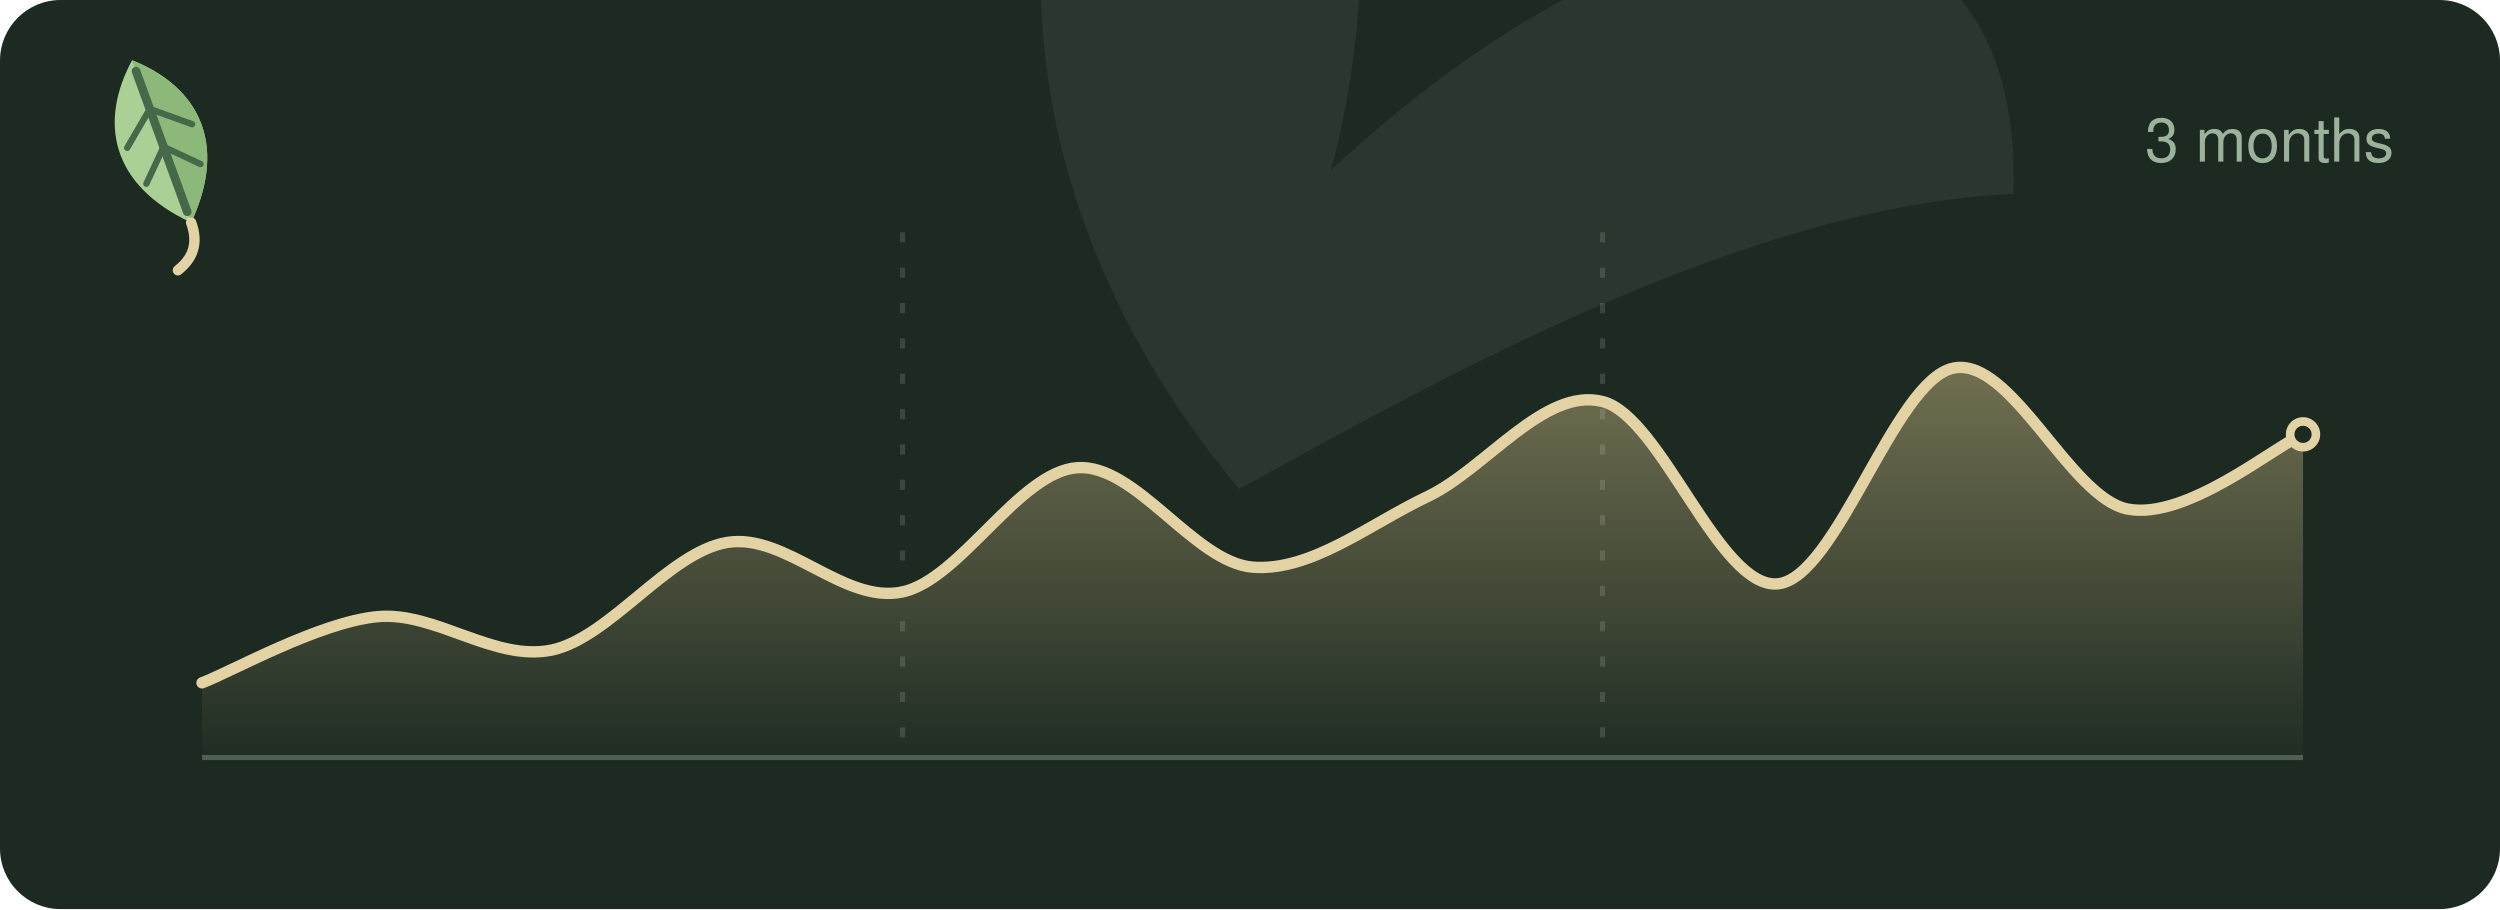
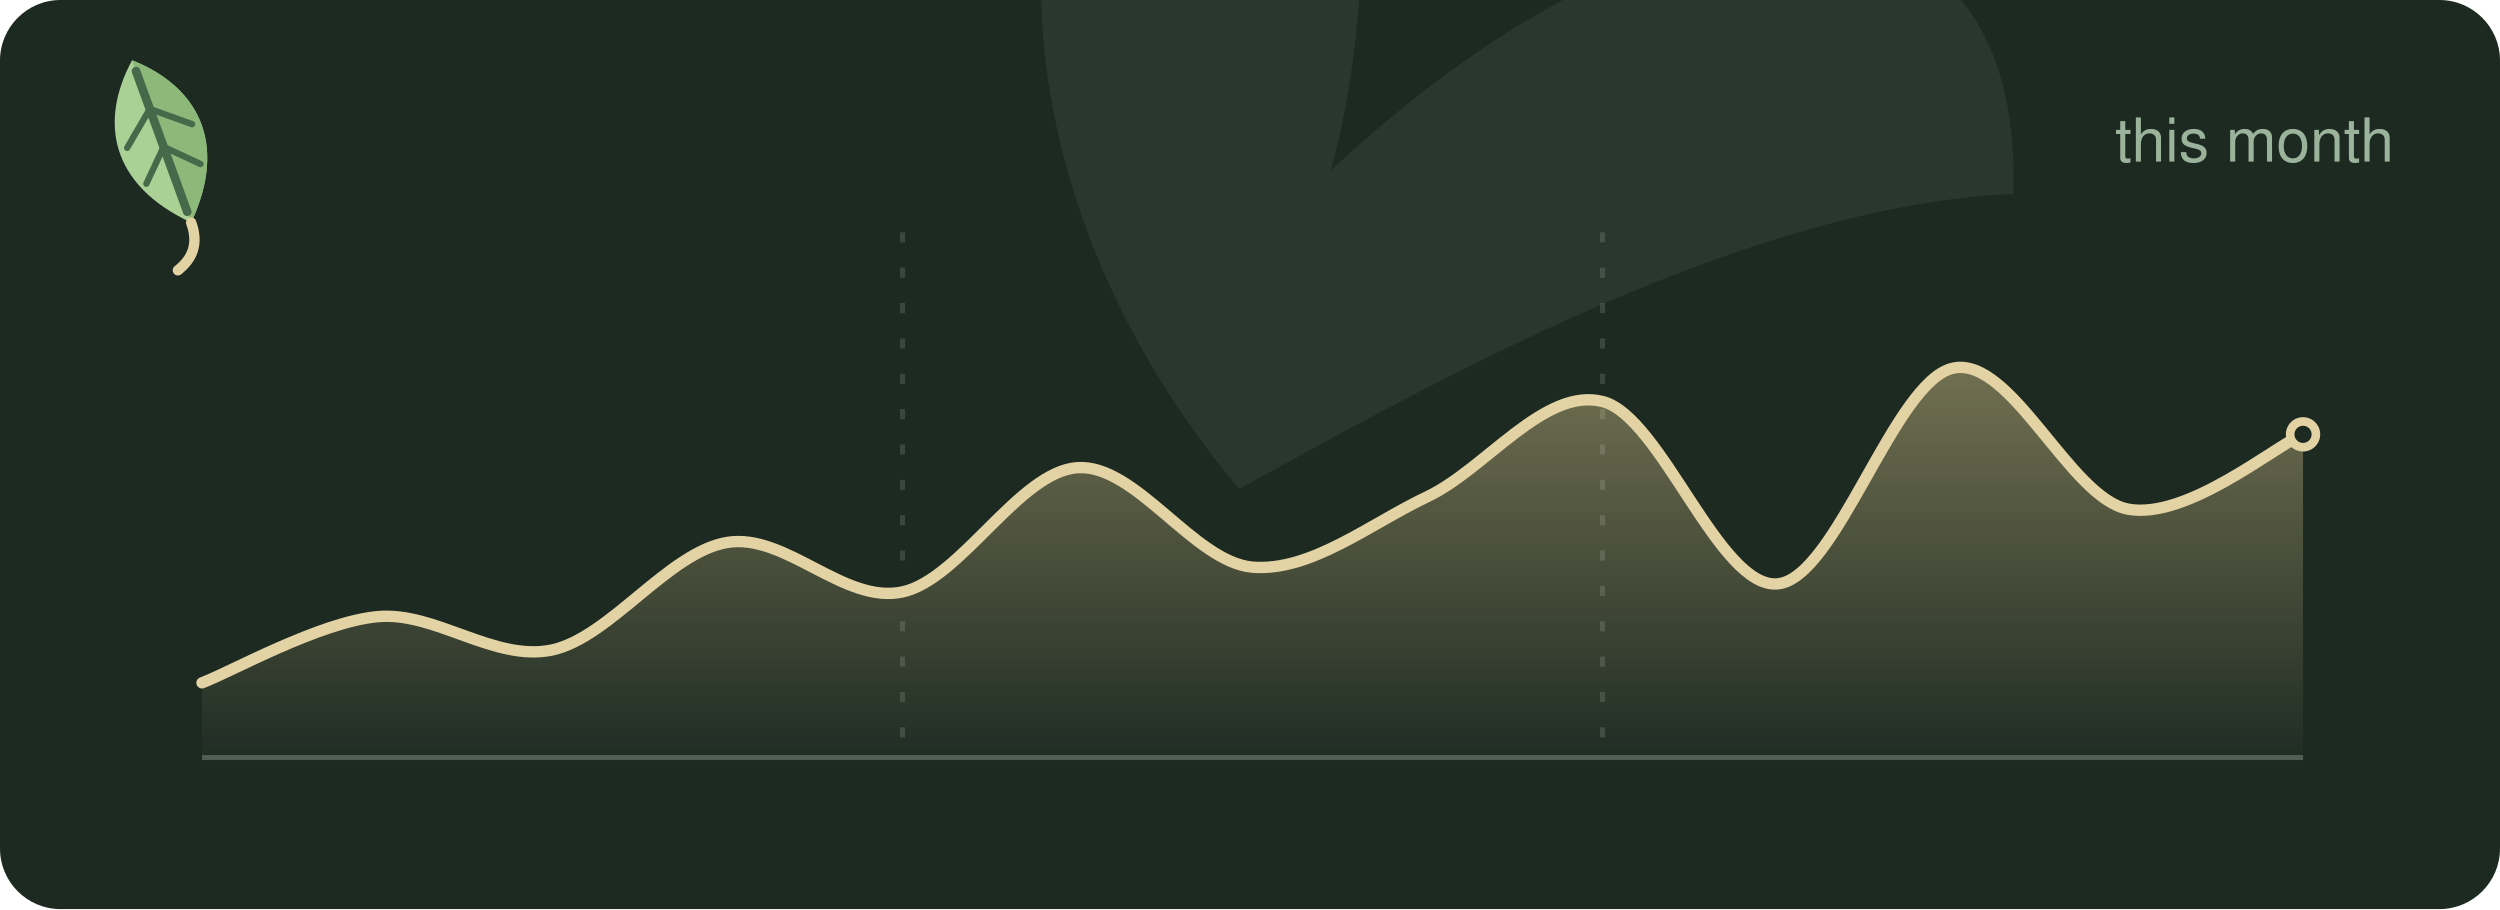
<svg xmlns="http://www.w3.org/2000/svg" width="495" height="180" viewBox="0 0 495 180" role="img" aria-labelledby="t d">
  <defs>
    <clipPath id="clip">
      <rect width="495" height="180" rx="12" />
    </clipPath>
    <linearGradient id="fill" x1="0" y1="0" x2="0" y2="1">
      <stop offset="0" stop-color="#d9c48a" stop-opacity="0.45" />
      <stop offset="1" stop-color="#d9c48a" stop-opacity="0.02" />
    </linearGradient>
  </defs>
  <g clip-path="url(#clip)">
    <rect width="495" height="180" fill="#1c2a22" />
    <g opacity="0.07" fill="#e4efd8" transform="translate(268 18) scale(8.2) rotate(16)">
      <path d="M0 2 C 6 -8 14 -10 16 -2 C 10 0 4 6 0 10 C -6 6 -10 -1 -8 -8 C -2 -12 0 -2 0 2 Z" />
    </g>
    <path d="M 40.0 135.2 C 45.8 133.0 63.2 123.2 74.7 122.1 C 86.2 121.0 97.8 131.1 109.3 128.7 C 120.8 126.2 132.4 109.3 144.0 107.4 C 155.6 105.5 167.1 119.7 178.7 117.2 C 190.2 114.7 201.8 93.4 213.3 92.6 C 224.9 91.8 236.4 111.3 248.0 112.3 C 259.6 113.2 271.1 103.8 282.7 98.3 C 294.2 92.8 305.8 76.6 317.3 79.5 C 328.9 82.4 340.4 116.7 352.0 115.6 C 363.6 114.5 375.1 75.4 386.7 72.9 C 398.2 70.4 409.8 98.6 421.3 100.8 C 432.9 103.0 450.2 88.5 456.0 86.0 L 456.0 150 L 40.0 150 Z" fill="url(#fill)" />
    <line x1="178.7" y1="46" x2="178.7" y2="150" stroke="#d5e6cf" stroke-opacity="0.16" stroke-dasharray="2 5" />
    <line x1="317.3" y1="46" x2="317.3" y2="150" stroke="#d5e6cf" stroke-opacity="0.16" stroke-dasharray="2 5" />
    <path d="M 40.0 135.2 C 45.8 133.0 63.2 123.2 74.7 122.1 C 86.2 121.0 97.8 131.1 109.3 128.7 C 120.8 126.2 132.4 109.3 144.0 107.4 C 155.6 105.5 167.1 119.7 178.7 117.2 C 190.2 114.7 201.8 93.4 213.3 92.6 C 224.9 91.8 236.4 111.3 248.0 112.3 C 259.6 113.2 271.1 103.8 282.7 98.3 C 294.2 92.8 305.8 76.6 317.3 79.5 C 328.9 82.4 340.4 116.7 352.0 115.6 C 363.6 114.5 375.1 75.4 386.7 72.9 C 398.2 70.4 409.8 98.6 421.3 100.8 C 432.9 103.0 450.2 88.5 456.0 86.0" fill="none" stroke="#e3d3a4" stroke-width="2.25" stroke-linejoin="round" stroke-linecap="round" />
    <line x1="40" y1="150" x2="456" y2="150" stroke="#d5e6cf" stroke-opacity="0.28" />
    <circle cx="456.0" cy="86.0" r="3.4" fill="#e3d3a4" />
    <circle cx="456.0" cy="86.0" r="1.7" fill="#1c2a22" />
    <g transform="translate(32 28) rotate(-20) scale(1.14)">
      <path d="M0 -15 C 9 -7 11 4 0 15 C -11 4 -9 -7 0 -15 Z" fill="#aad096" />
      <path d="M0 -15 C 9 -7 11 4 0 15 Z" fill="#8cb87a" />
      <g fill="none" stroke="#46694a" stroke-linecap="round">
        <path d="M0 -13 V 13" stroke-width="1.5" />
        <path d="M0 -6 L 6 -1 M0 -6 L -6 -1 M0 1 L 5 6 M0 1 L -5 6" stroke-width="1.1" />
      </g>
      <path d="M0 15 C 0 19 -2 21 -5 22" fill="none" stroke="#e3d3a4" stroke-width="1.8" stroke-linecap="round" />
    </g>
-     <text x="474" y="32" fill="#9bb39a" font-family="Segoe UI, Helvetica, Arial, sans-serif" font-size="12" text-anchor="end">3 months</text>
+     <text x="474" y="32" fill="#9bb39a" font-family="Segoe UI, Helvetica, Arial, sans-serif" font-size="12" text-anchor="end">this month</text>
  </g>
</svg>
